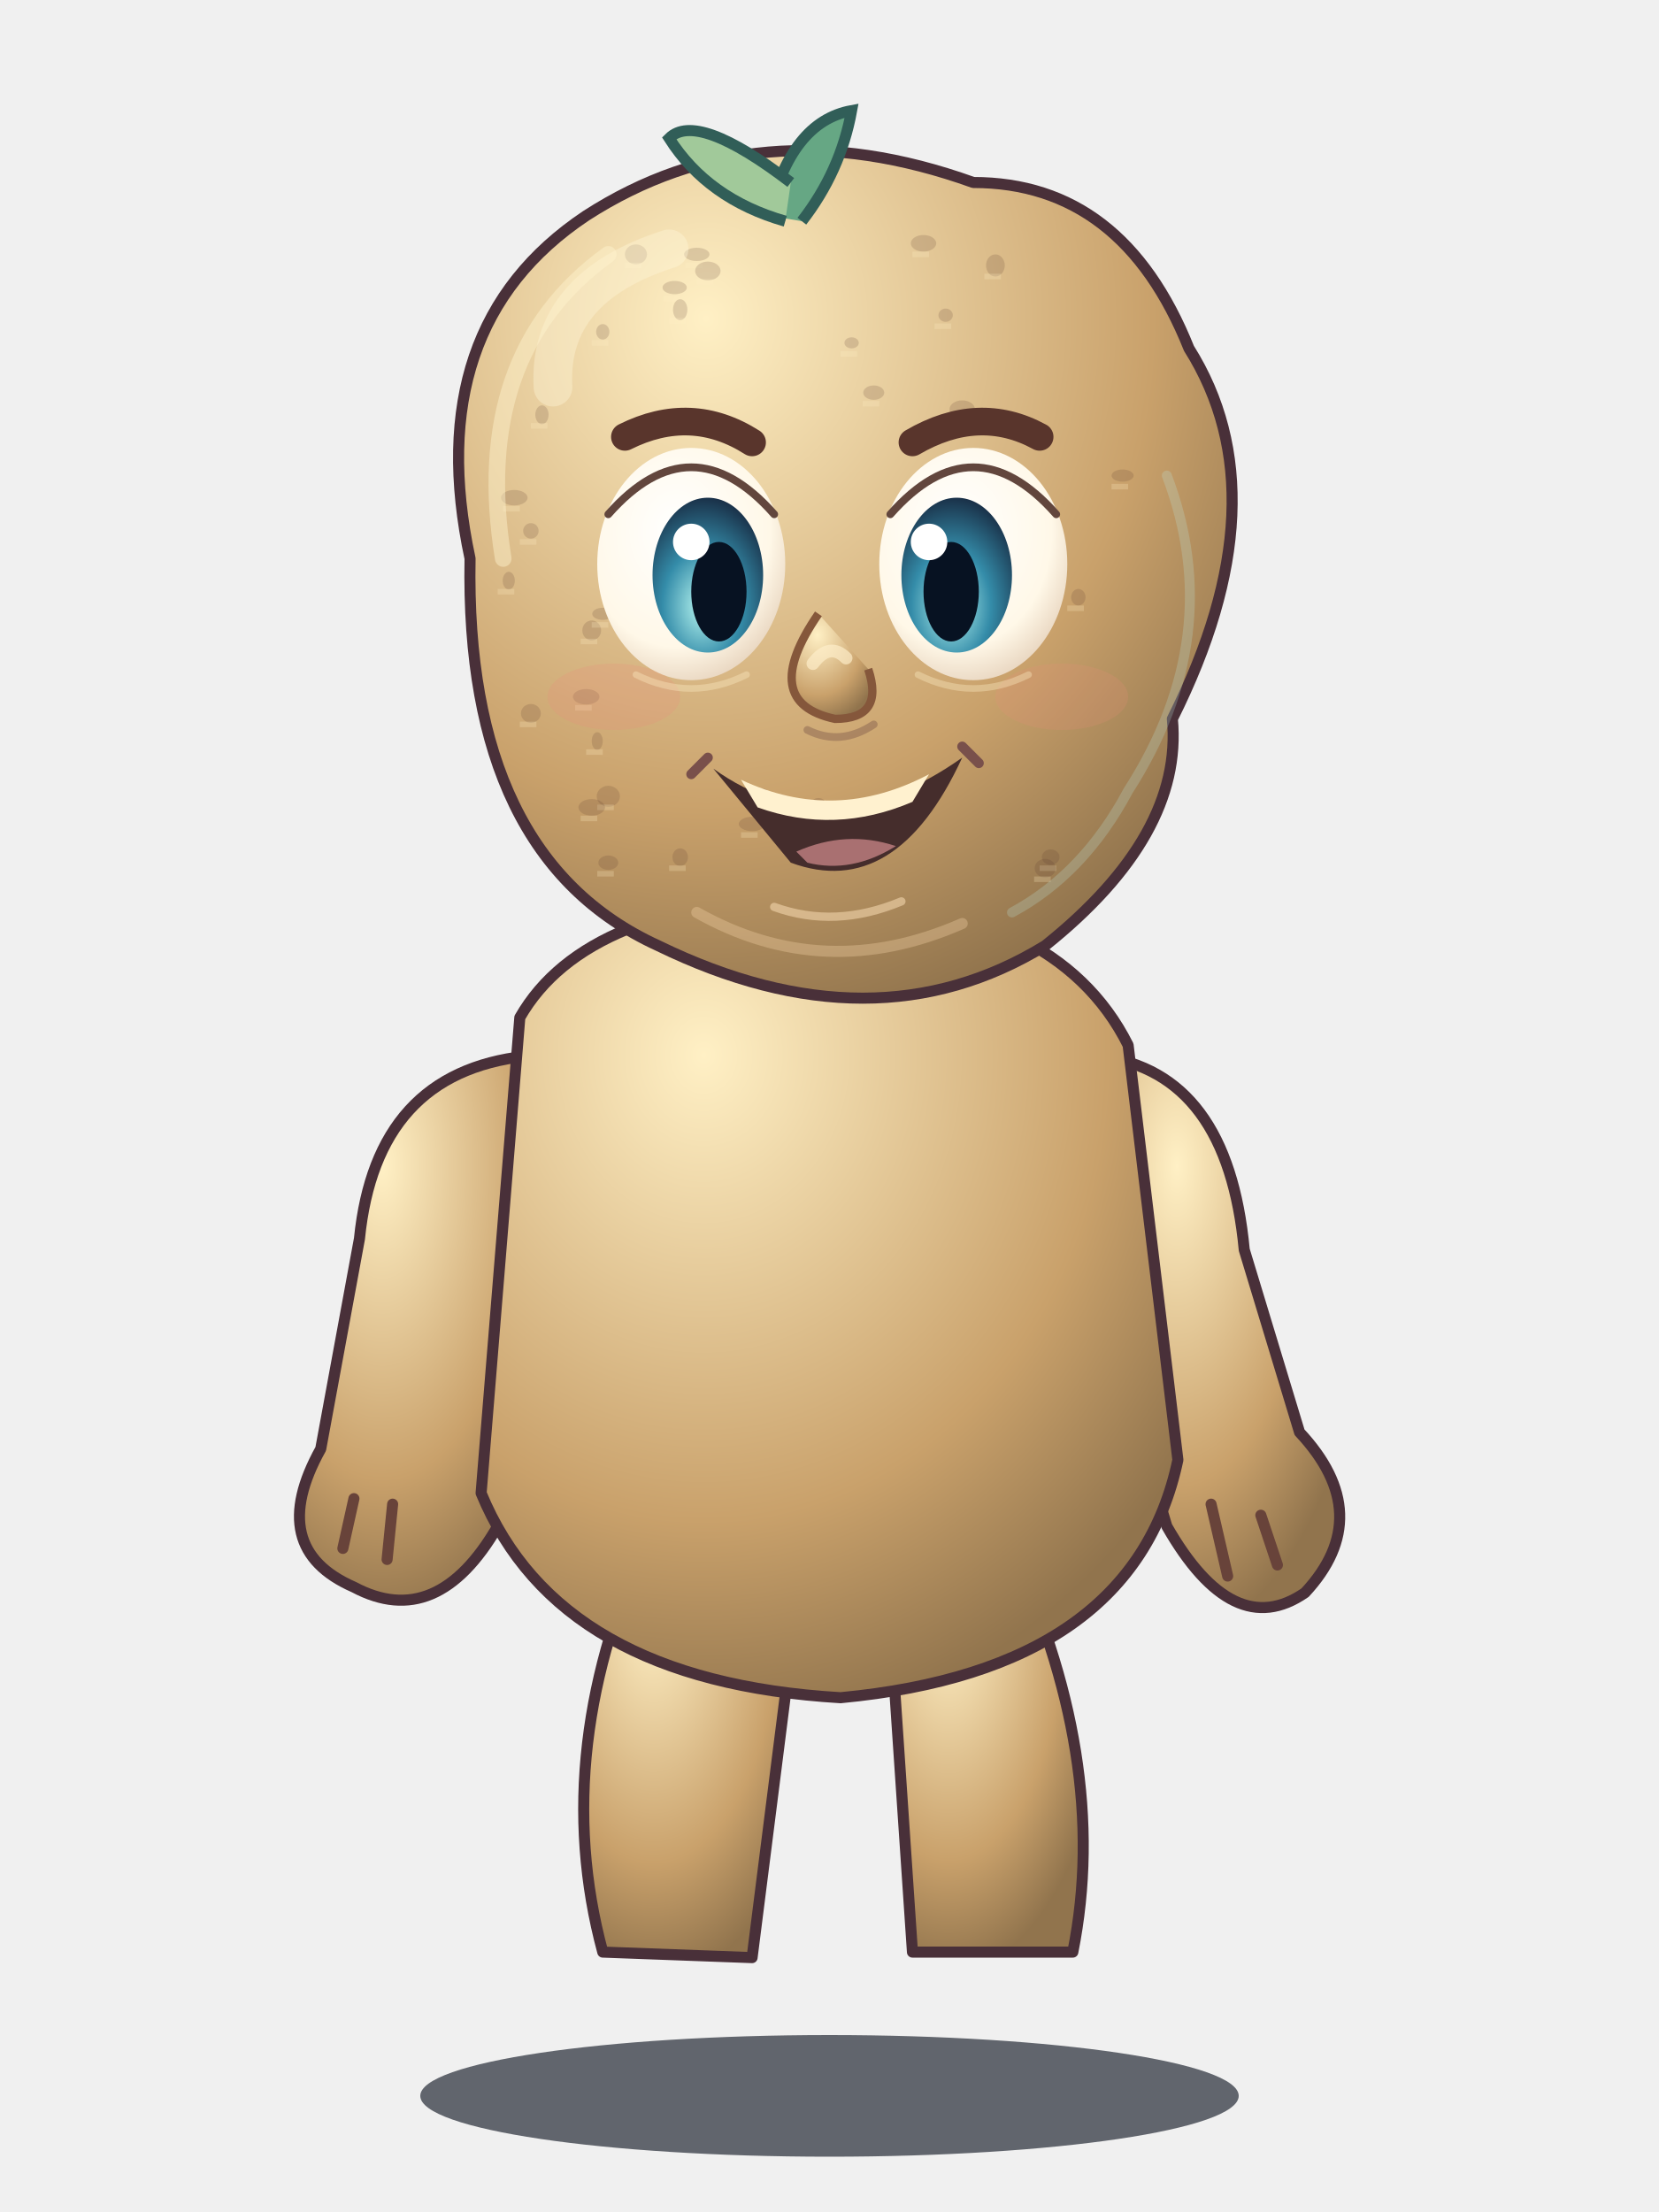
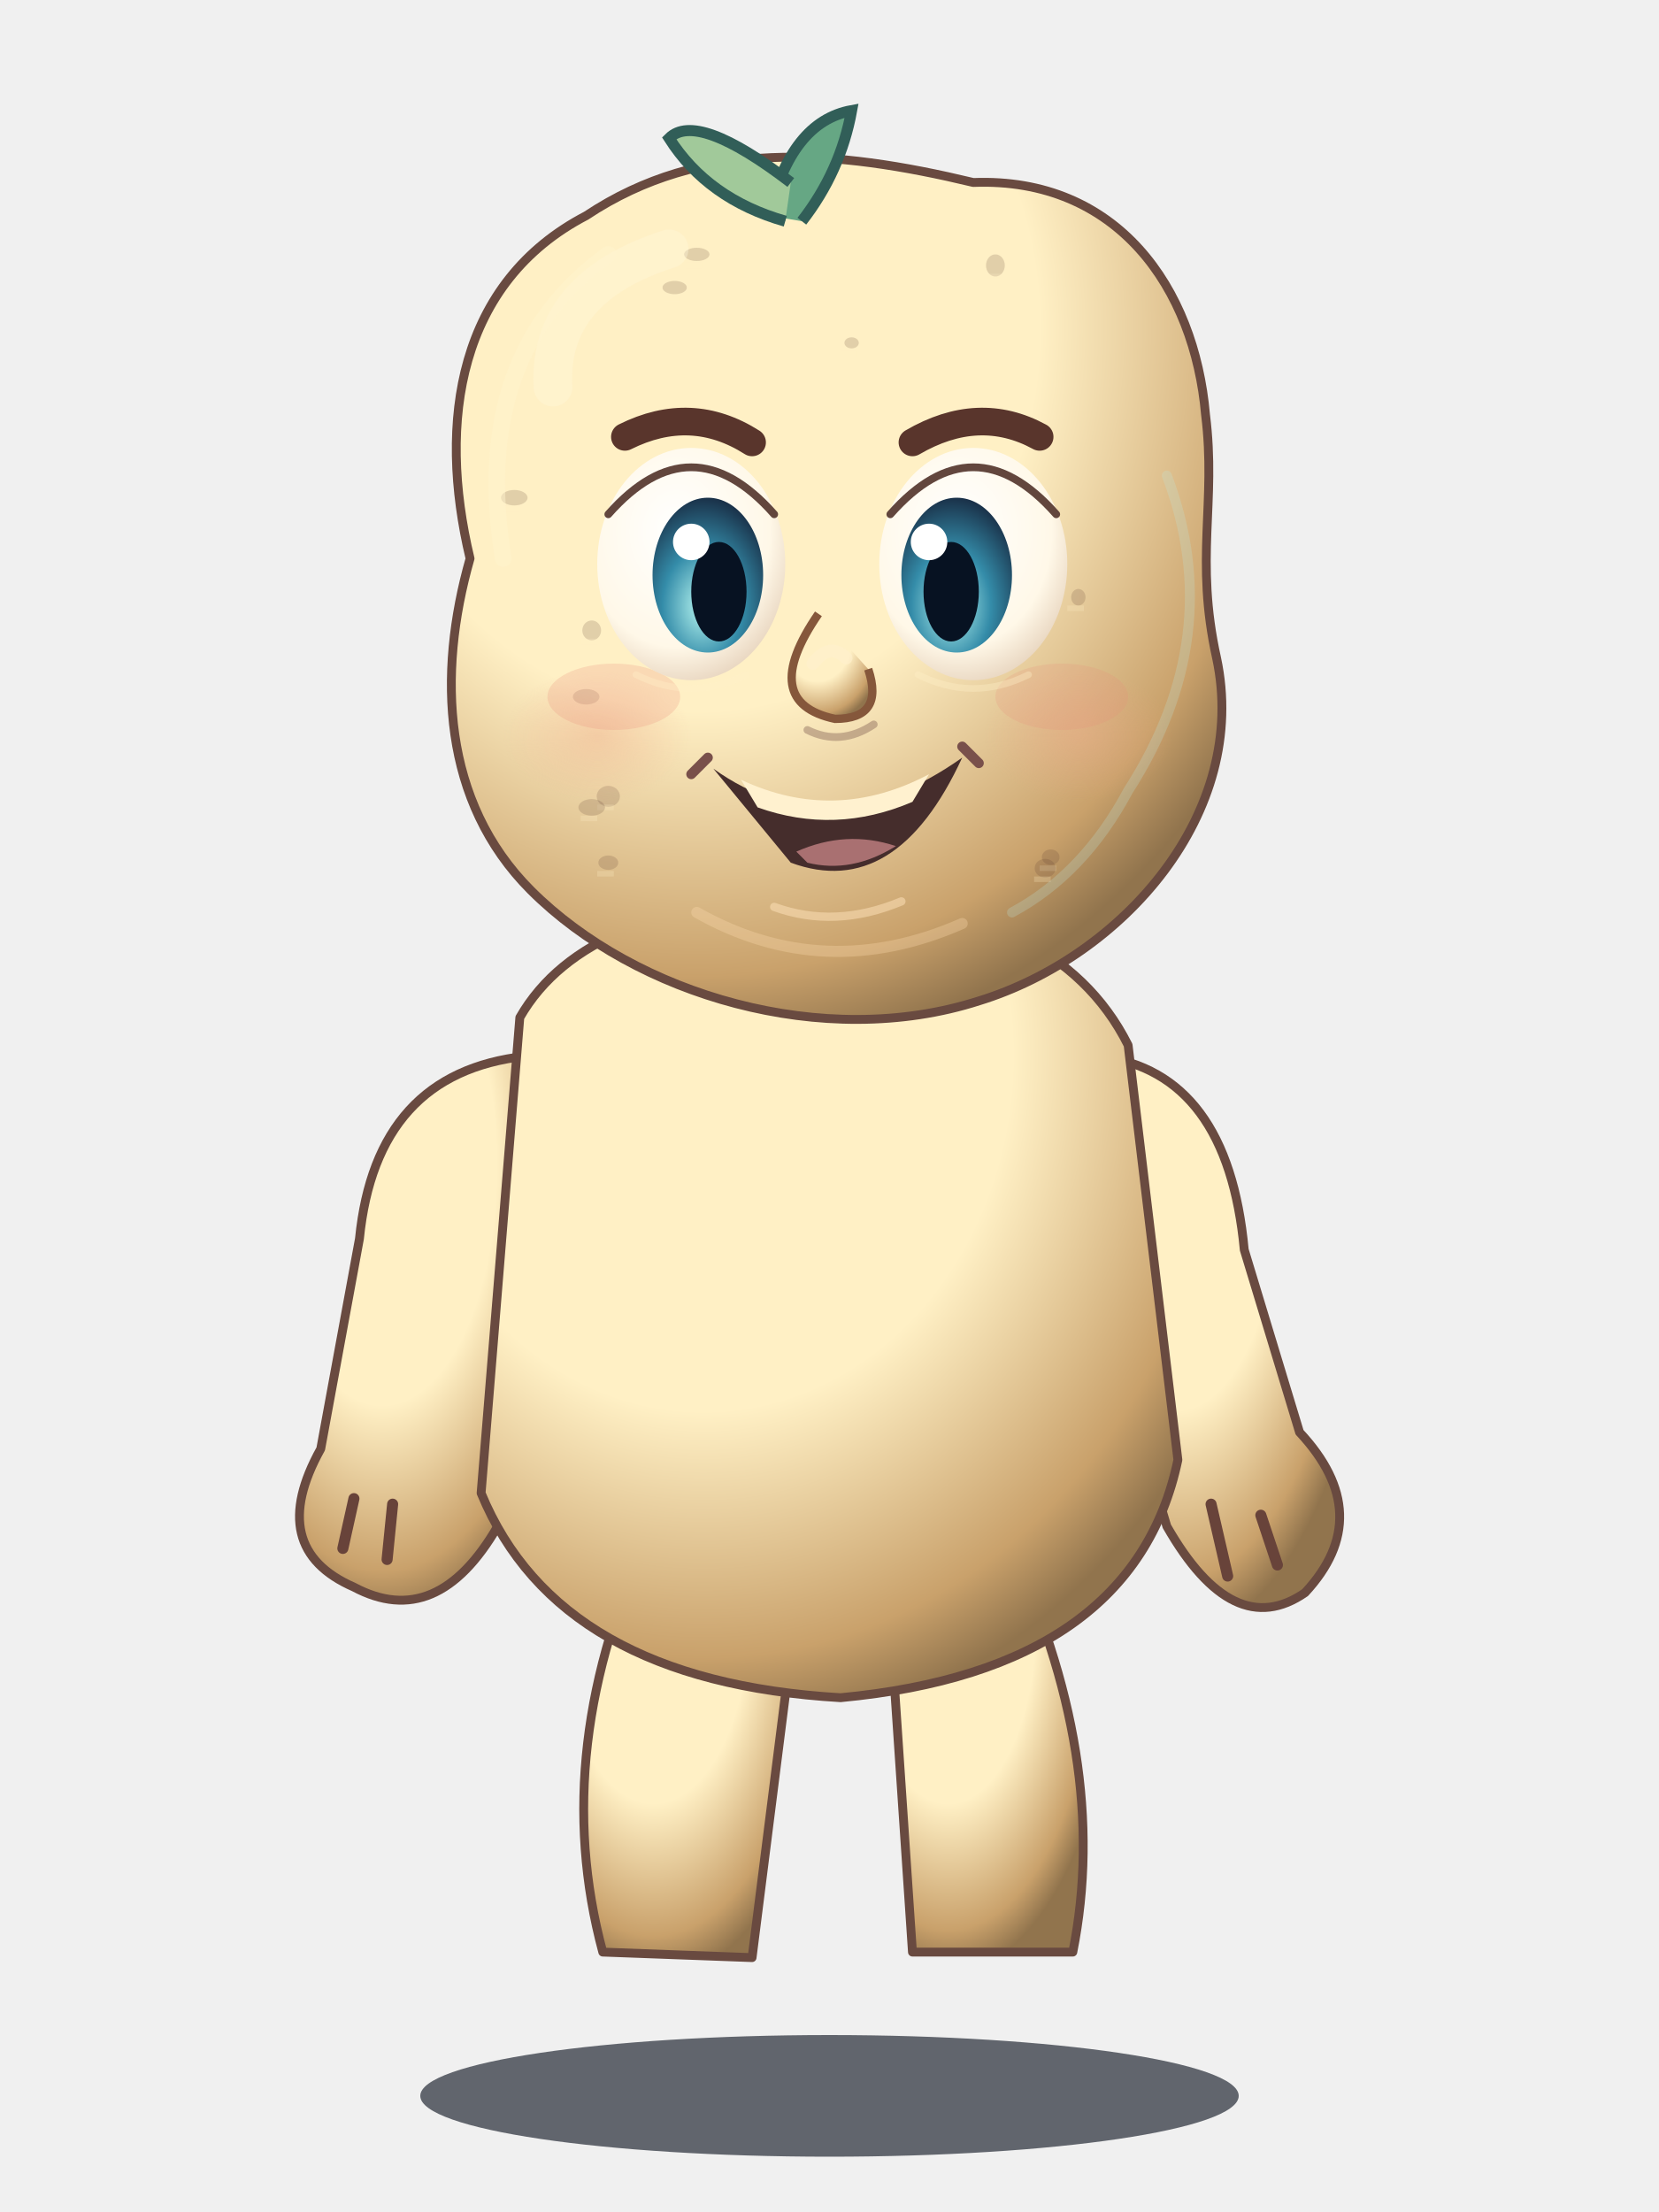
<svg xmlns="http://www.w3.org/2000/svg" viewBox="0 0 300 400">
  <defs>
    <radialGradient id="skin" cx=".32" cy=".2" r=".85">
      <stop stop-color="#fff0c5" />
-       <stop offset=".68" stop-color="#c9a16b" />
+       <stop offset=".52" stop-color="#fff0c5" />
+       <stop offset=".88" stop-color="#c9a16b" />
      <stop offset="1" stop-color="#91744d" />
+     </radialGradient>
+     <radialGradient id="cheek">
+       <stop stop-color="#eeaa89" stop-opacity=".42" />
+       <stop offset="1" stop-color="#eeaa89" stop-opacity="0" />
    </radialGradient>
    <linearGradient id="cloth" x2=".8" y2="1">
      <stop stop-color="#3d5b75" />
      <stop offset=".5" stop-color="#253648" />
      <stop offset="1" stop-color="#101b2d" />
    </linearGradient>
    <linearGradient id="metal" x2=".75" y2="1">
      <stop stop-color="#dce6e9" />
      <stop offset=".3" stop-color="#7e98ac" />
      <stop offset=".48" stop-color="#e1e9eb" />
      <stop offset=".55" stop-color="#496477" />
      <stop offset="1" stop-color="#192c40" />
    </linearGradient>
    <linearGradient id="trim" x2="1" y2="1">
      <stop stop-color="#edfcff" />
      <stop offset=".4" stop-color="#62eafa" />
      <stop offset="1" stop-color="#287c9f" />
    </linearGradient>
    <linearGradient id="leather" x2=".8" y2="1">
      <stop stop-color="#c59269" />
      <stop offset=".5" stop-color="#855339" />
      <stop offset="1" stop-color="#392722" />
    </linearGradient>
    <linearGradient id="hair" x2=".3" y2="1">
      <stop stop-color="#8f5a36" />
      <stop offset=".6" stop-color="#492b25" />
      <stop offset="1" stop-color="#241b22" />
    </linearGradient>
    <radialGradient id="lens" cx=".3" cy=".15">
      <stop stop-color="#84d9ef" />
      <stop offset=".6" stop-color="#153e64" />
      <stop offset="1" stop-color="#09182b" />
    </radialGradient>
  </defs>
  <defs>
    <radialGradient id="face-pearl" cx=".42" cy=".36" r=".8">
      <stop stop-color="#ffffff" />
      <stop offset=".62" stop-color="#fff8e8" />
      <stop offset="1" stop-color="#d8bda3" />
    </radialGradient>
  </defs>
  <ellipse cx="150" cy="379" rx="74" ry="11" fill="#020916" opacity=".6" />
-   <g stroke="#493039" stroke-width="2" stroke-linejoin="round">
+   <g stroke="#694a40" stroke-width="1.6" stroke-linejoin="round">
    <path d="M118 276Q99 316 109 353L136 354L145 283Z" fill="url(#skin)" />
    <path d="M160 279L165 353L194 353Q201 318 182 278Z" fill="url(#skin)" />
    <path d="M95 191Q68 194 65 224L58 262Q48 280 64 287Q79 295 90 276L101 235Z" fill="url(#skin)" />
    <path d="M199 191Q222 194 225 226L235 259Q249 274 236 288Q223 297 211 276L199 236Z" fill="url(#skin)" />
    <path d="M94 184Q106 163 148 162Q191 163 204 189L213 264Q205 302 152 307Q101 304 87 270Z" fill="url(#skin)" />
-     <path d="M85 101Q76 59 106 39Q137 19 176 33Q203 33 215 63Q232 90 212 130Q214 151 189 171Q158 190 119 171Q84 155 85 101Z" fill="url(#skin)" />
+     <path d="M85 101C79 76 83 51 106 39C127 25 151 27 176 33C202 32 216 52 218 75C220 91 216 101 220 119C226 147 203 173 177 181C149 190 115 180 96 161C80 145 79 122 85 101Z" fill="url(#skin)" />
  </g>
  <ellipse cx="153" cy="150" rx="1.3" ry="1.8" fill="#59392d" opacity=".18" />
  <path d="M151 152l3 0" stroke="#fff0c5" opacity=".24" />
  <ellipse cx="195" cy="108" rx="1.3" ry="1.5" fill="#59392d" opacity=".18" />
  <path d="M193 110l3 0" stroke="#fff0c5" opacity=".24" />
  <ellipse cx="93" cy="90" rx="2.4" ry="1.4" fill="#59392d" opacity=".18" />
  <path d="M91 92l3 0" stroke="#fff0c5" opacity=".24" />
  <ellipse cx="110" cy="144" rx="2.1" ry="1.9" fill="#59392d" opacity=".18" />
  <path d="M108 146l3 0" stroke="#fff0c5" opacity=".24" />
  <ellipse cx="180" cy="48" rx="1.7" ry="2.0" fill="#59392d" opacity=".18" />
  <path d="M178 50l3 0" stroke="#fff0c5" opacity=".24" />
  <ellipse cx="190" cy="155" rx="1.6" ry="1.4" fill="#59392d" opacity=".18" />
  <path d="M188 157l3 0" stroke="#fff0c5" opacity=".24" />
  <ellipse cx="106" cy="126" rx="2.4" ry="1.4" fill="#59392d" opacity=".18" />
  <path d="M104 128l3 0" stroke="#fff0c5" opacity=".24" />
  <ellipse cx="107" cy="146" rx="2.4" ry="1.5" fill="#59392d" opacity=".18" />
  <path d="M105 148l3 0" stroke="#fff0c5" opacity=".24" />
  <ellipse cx="154" cy="62" rx="1.3" ry="1.0" fill="#59392d" opacity=".18" />
  <path d="M152 64l3 0" stroke="#fff0c5" opacity=".24" />
  <ellipse cx="122" cy="52" rx="2.2" ry="1.2" fill="#59392d" opacity=".18" />
  <path d="M120 54l3 0" stroke="#fff0c5" opacity=".24" />
  <ellipse cx="189" cy="157" rx="1.9" ry="1.7" fill="#59392d" opacity=".18" />
  <path d="M187 159l3 0" stroke="#fff0c5" opacity=".24" />
  <ellipse cx="107" cy="114" rx="1.7" ry="1.8" fill="#59392d" opacity=".18" />
  <path d="M105 116l3 0" stroke="#fff0c5" opacity=".24" />
  <ellipse cx="110" cy="156" rx="1.8" ry="1.3" fill="#59392d" opacity=".18" />
  <path d="M108 158l3 0" stroke="#fff0c5" opacity=".24" />
  <ellipse cx="126" cy="46" rx="2.3" ry="1.2" fill="#59392d" opacity=".18" />
  <path d="M124 48l3 0" stroke="#fff0c5" opacity=".24" />
-   <ellipse cx="92" cy="105" rx="1.1" ry="1.6" fill="#59392d" opacity=".18" />
-   <path d="M90 107l3 0" stroke="#fff0c5" opacity=".24" />
-   <ellipse cx="158" cy="71" rx="1.9" ry="1.3" fill="#59392d" opacity=".18" />
-   <path d="M156 73l3 0" stroke="#fff0c5" opacity=".24" />
-   <ellipse cx="171" cy="57" rx="1.3" ry="1.2" fill="#59392d" opacity=".18" />
-   <path d="M169 59l3 0" stroke="#fff0c5" opacity=".24" />
-   <ellipse cx="136" cy="149" rx="2.4" ry="1.3" fill="#59392d" opacity=".18" />
-   <path d="M134 151l3 0" stroke="#fff0c5" opacity=".24" />
-   <ellipse cx="123" cy="56" rx="1.3" ry="1.9" fill="#59392d" opacity=".18" />
-   <path d="M121 58l3 0" stroke="#fff0c5" opacity=".24" />
-   <ellipse cx="96" cy="129" rx="1.8" ry="1.7" fill="#59392d" opacity=".18" />
-   <path d="M94 131l3 0" stroke="#fff0c5" opacity=".24" />
-   <ellipse cx="167" cy="44" rx="2.3" ry="1.5" fill="#59392d" opacity=".18" />
-   <path d="M165 46l3 0" stroke="#fff0c5" opacity=".24" />
-   <ellipse cx="123" cy="155" rx="1.4" ry="1.6" fill="#59392d" opacity=".18" />
-   <path d="M121 157l3 0" stroke="#fff0c5" opacity=".24" />
-   <ellipse cx="148" cy="146" rx="1.6" ry="1.7" fill="#59392d" opacity=".18" />
-   <path d="M146 148l3 0" stroke="#fff0c5" opacity=".24" />
-   <ellipse cx="128" cy="49" rx="2.3" ry="1.7" fill="#59392d" opacity=".18" />
-   <path d="M126 51l3 0" stroke="#fff0c5" opacity=".24" />
-   <ellipse cx="96" cy="96" rx="1.4" ry="1.4" fill="#59392d" opacity=".18" />
-   <path d="M94 98l3 0" stroke="#fff0c5" opacity=".24" />
-   <ellipse cx="203" cy="86" rx="2.0" ry="1.1" fill="#59392d" opacity=".18" />
-   <path d="M201 88l3 0" stroke="#fff0c5" opacity=".24" />
-   <ellipse cx="98" cy="75" rx="1.2" ry="1.7" fill="#59392d" opacity=".18" />
-   <path d="M96 77l3 0" stroke="#fff0c5" opacity=".24" />
-   <ellipse cx="138" cy="144" rx="1.2" ry="1.4" fill="#59392d" opacity=".18" />
-   <path d="M136 146l3 0" stroke="#fff0c5" opacity=".24" />
-   <ellipse cx="190" cy="97" rx="1.7" ry="1.9" fill="#59392d" opacity=".18" />
-   <path d="M188 99l3 0" stroke="#fff0c5" opacity=".24" />
-   <ellipse cx="109" cy="111" rx="1.9" ry="1.1" fill="#59392d" opacity=".18" />
-   <path d="M107 113l3 0" stroke="#fff0c5" opacity=".24" />
-   <ellipse cx="108" cy="134" rx="1.0" ry="1.6" fill="#59392d" opacity=".18" />
-   <path d="M106 136l3 0" stroke="#fff0c5" opacity=".24" />
-   <ellipse cx="174" cy="74" rx="2.3" ry="1.6" fill="#59392d" opacity=".18" />
-   <path d="M172 76l3 0" stroke="#fff0c5" opacity=".24" />
-   <ellipse cx="109" cy="60" rx="1.2" ry="1.4" fill="#59392d" opacity=".18" />
-   <path d="M107 62l3 0" stroke="#fff0c5" opacity=".24" />
-   <ellipse cx="115" cy="46" rx="2.0" ry="1.8" fill="#59392d" opacity=".18" />
-   <path d="M113 48l3 0" stroke="#fff0c5" opacity=".24" />
+   <ellipse cx="108" cy="133" rx="17" ry="12" fill="url(#cheek)" />
+   <ellipse cx="195" cy="133" rx="17" ry="12" fill="url(#cheek)" />
  <path d="M100 70Q99 52 121 45" stroke="#fff6d9" opacity=".38" stroke-width="7" stroke-linecap="round" fill="none" />
  <path d="M91 101Q85 64 110 46" fill="none" stroke="#fff4ce" stroke-width="3" stroke-linecap="round" opacity=".45" />
  <path d="M211 86Q222 115 204 143Q196 158 183 165" fill="none" stroke="#bce8df" stroke-width="1.8" stroke-linecap="round" opacity=".24" />
  <path d="M126 165Q149 178 174 167" fill="none" stroke="#ffdfb1" stroke-width="2" stroke-linecap="round" opacity=".3" />
  <ellipse cx="111" cy="126" rx="12" ry="6" fill="#e88b79" opacity=".23" />
  <ellipse cx="192" cy="126" rx="12" ry="6" fill="#e88b79" opacity=".2" />
  <path d="M113 79Q125 73 136 80M165 80Q177 73 188 79" fill="none" stroke="#59352c" stroke-width="5" stroke-linecap="round" />
  <g>
    <ellipse cx="125" cy="102" rx="17" ry="21" fill="url(#face-pearl)" />
    <ellipse cx="176" cy="102" rx="17" ry="21" fill="url(#face-pearl)" />
    <defs>
      <radialGradient id="iris-finish-128" cx=".45" cy=".7" r=".75">
        <stop stop-color="#b7f6f0" />
        <stop offset=".48" stop-color="#348ca9" />
        <stop offset="1" stop-color="#16243b" />
      </radialGradient>
    </defs>
    <ellipse cx="128" cy="104" rx="10" ry="14" fill="url(#iris-finish-128)" />
    <defs>
      <radialGradient id="iris-finish-173" cx=".45" cy=".7" r=".75">
        <stop stop-color="#b7f6f0" />
        <stop offset=".48" stop-color="#348ca9" />
        <stop offset="1" stop-color="#16243b" />
      </radialGradient>
    </defs>
    <ellipse cx="173" cy="104" rx="10" ry="14" fill="url(#iris-finish-173)" />
    <ellipse cx="130" cy="107" rx="5" ry="9" fill="#071222" />
    <ellipse cx="172" cy="107" rx="5" ry="9" fill="#071222" />
    <circle cx="125" cy="98" r="3.3" fill="white" />
    <circle cx="168" cy="98" r="3.3" fill="white" />
  </g>
  <path d="M148 111Q137 127 151 130Q160 130 157 121" fill="url(#skin)" stroke="#85573b" stroke-width="1.5" />
  <path d="M129 139Q150 154 174 137Q162 163 143 156Z" fill="#452d2c" />
  <path d="M134 141Q151 149 168 140L165 145Q151 151 137 146Z" fill="#fff1cf" />
  <path d="M64 271l-2 9m9-8-1 10m158-8 3 9m-12-11 3 13" stroke="#68433a" stroke-width="2" stroke-linecap="round" />
  <path d="M139 39Q143 22 154 20Q152 31 145 40" fill="#66a784" stroke="#315e58" stroke-width="2" />
  <path d="M143 33Q126 20 121 25Q128 36 142 40" fill="#a1c99a" stroke="#315e58" stroke-width="2" />
  <g data-face-finish="1">
    <path d="M110 93Q125 76 140 93" fill="none" stroke="#62463d" stroke-width="1.4" stroke-linecap="round" />
    <path d="M115 122Q125 127 135 122" fill="none" stroke="#fff0c9" stroke-width="1.2" opacity=".35" stroke-linecap="round" />
    <path d="M161 93Q176 76 191 93" fill="none" stroke="#62463d" stroke-width="1.4" stroke-linecap="round" />
    <path d="M166 122Q176 127 186 122" fill="none" stroke="#fff0c9" stroke-width="1.2" opacity=".35" stroke-linecap="round" />
    <path d="M144 154Q153 150 162 153Q154 158 146 156Z" fill="#df9497" opacity=".65" />
    <path d="M128 137l-3 3m49-5 3 3" stroke="#79504b" stroke-width="1.8" stroke-linecap="round" />
    <path d="M140 164Q151 168 163 163" fill="none" stroke="#ffe3bb" stroke-width="1.5" opacity=".5" stroke-linecap="round" />
    <path d="M147 120q3-4 6-1" fill="none" stroke="#fff0cc" stroke-width="2.3" opacity=".65" stroke-linecap="round" />
    <path d="M146 132q6 3 12-1" fill="none" stroke="#69463e" stroke-width="1.4" opacity=".35" stroke-linecap="round" />
  </g>
</svg>
